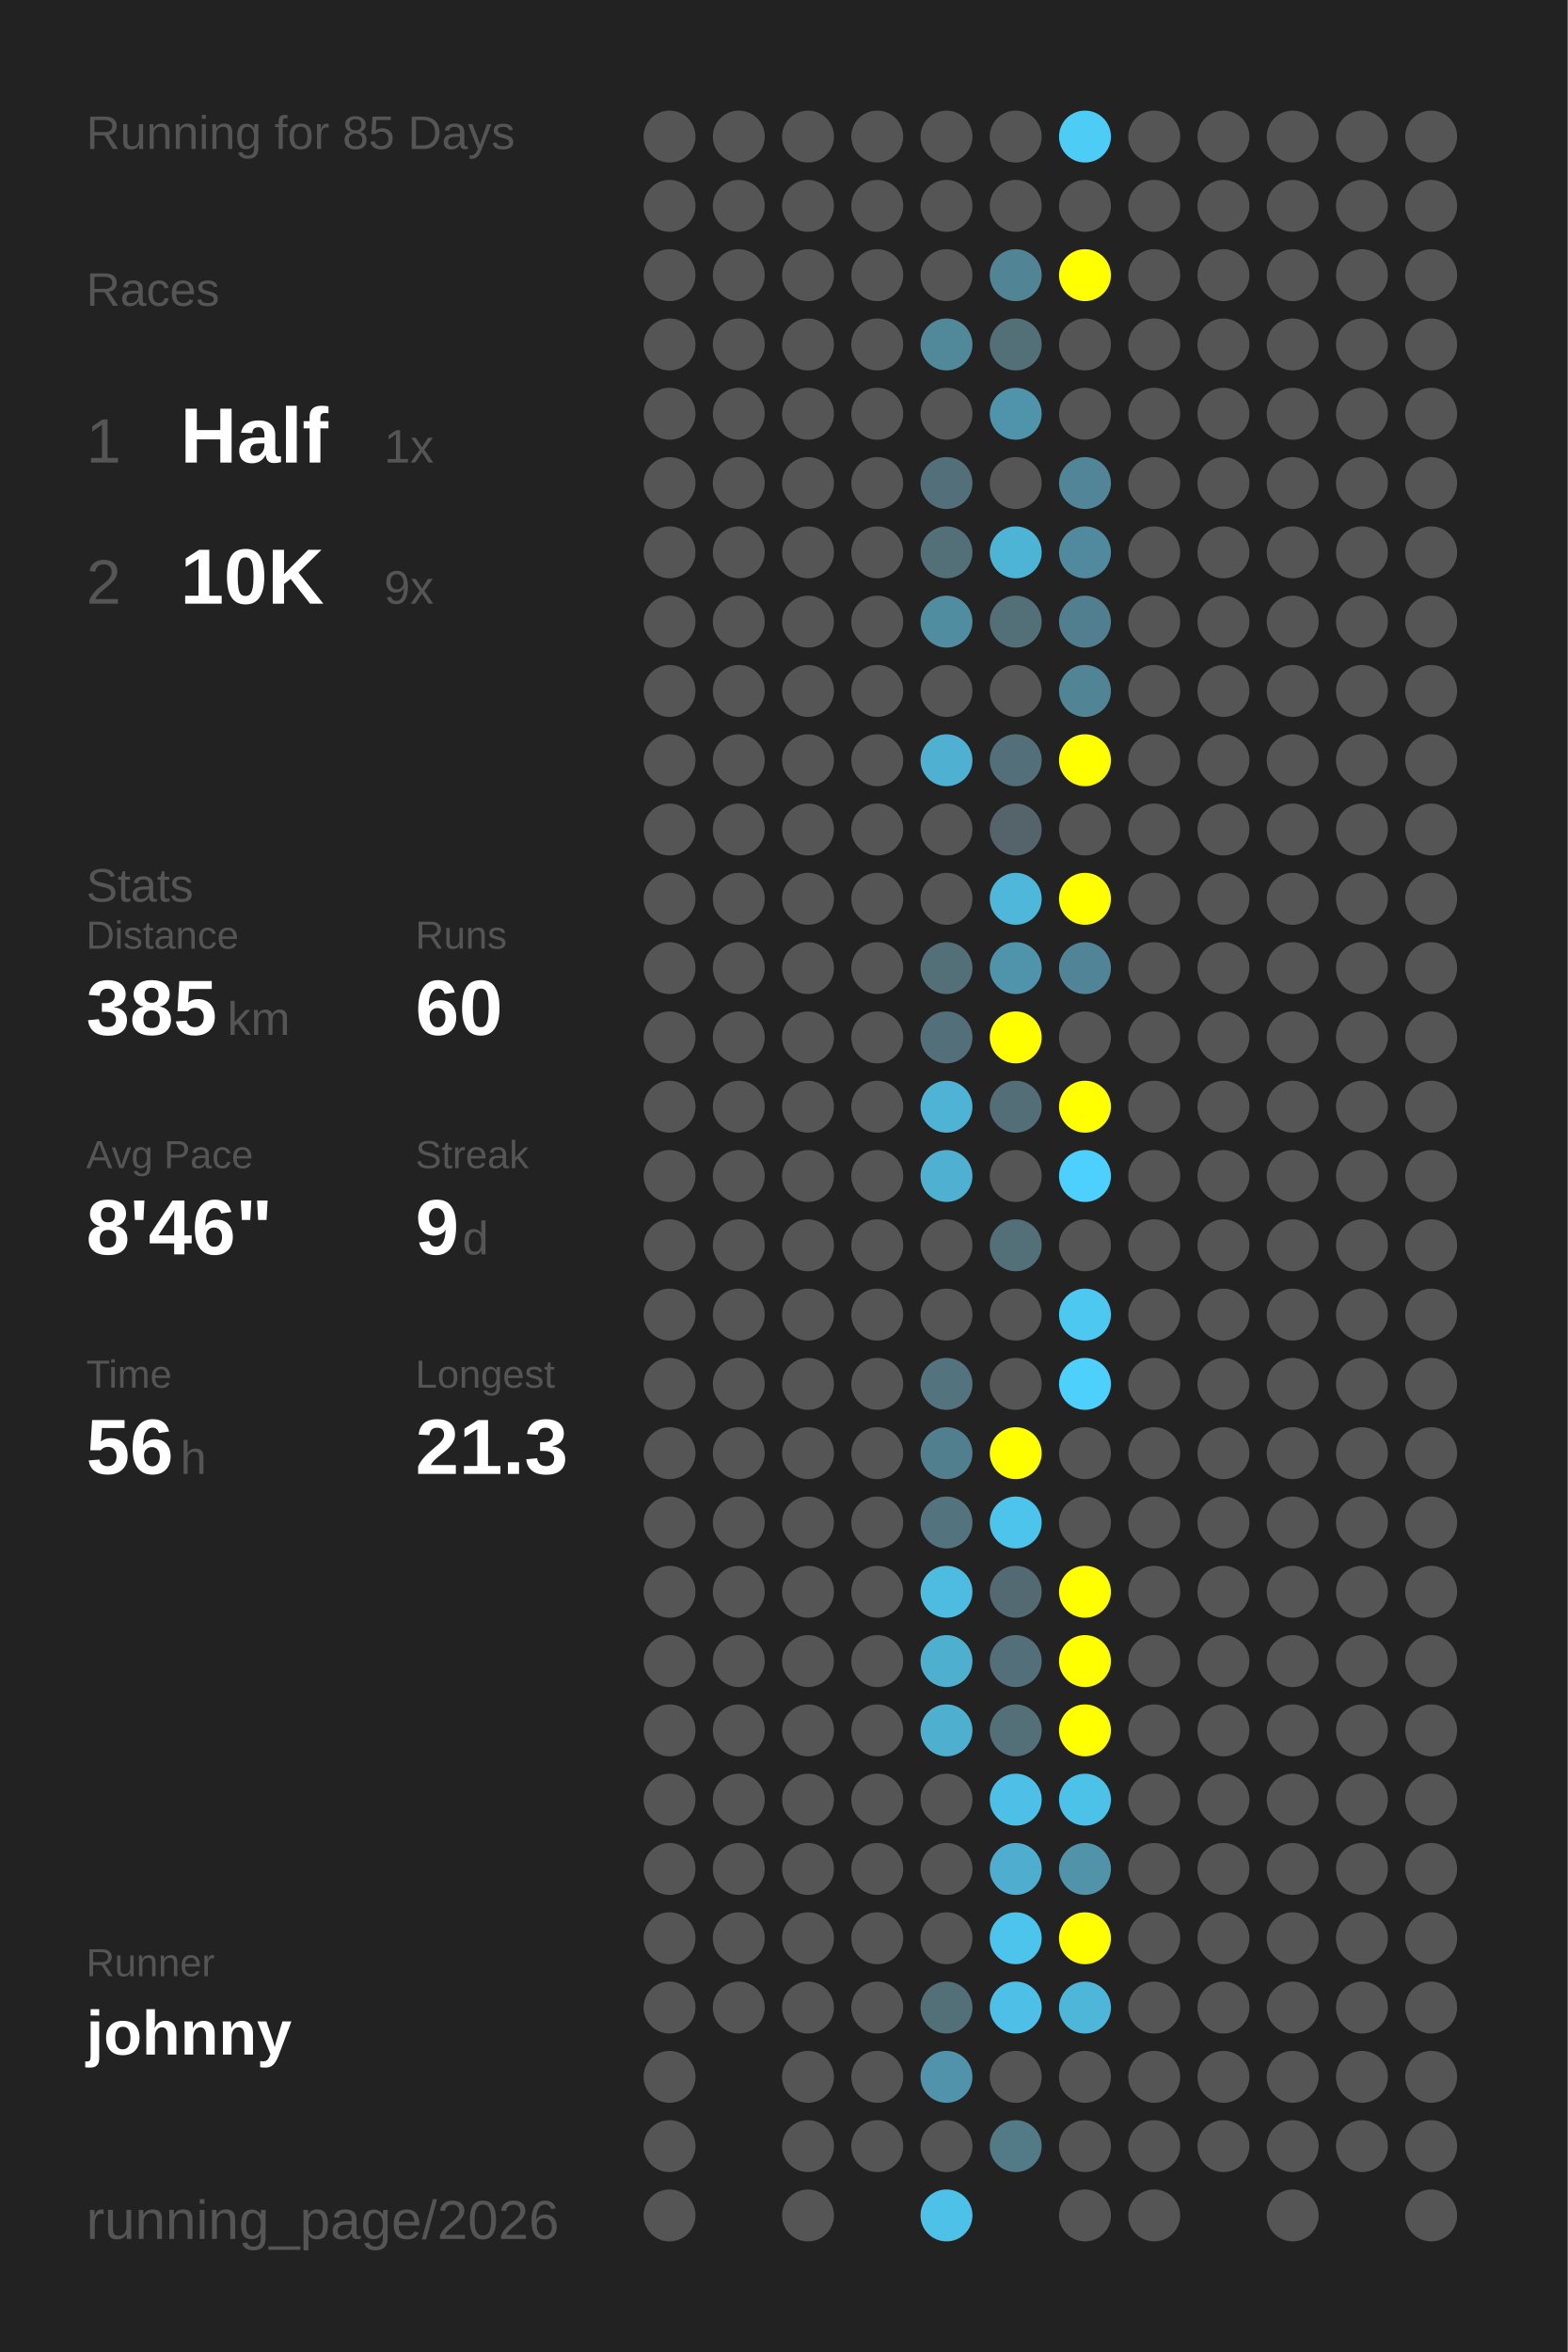
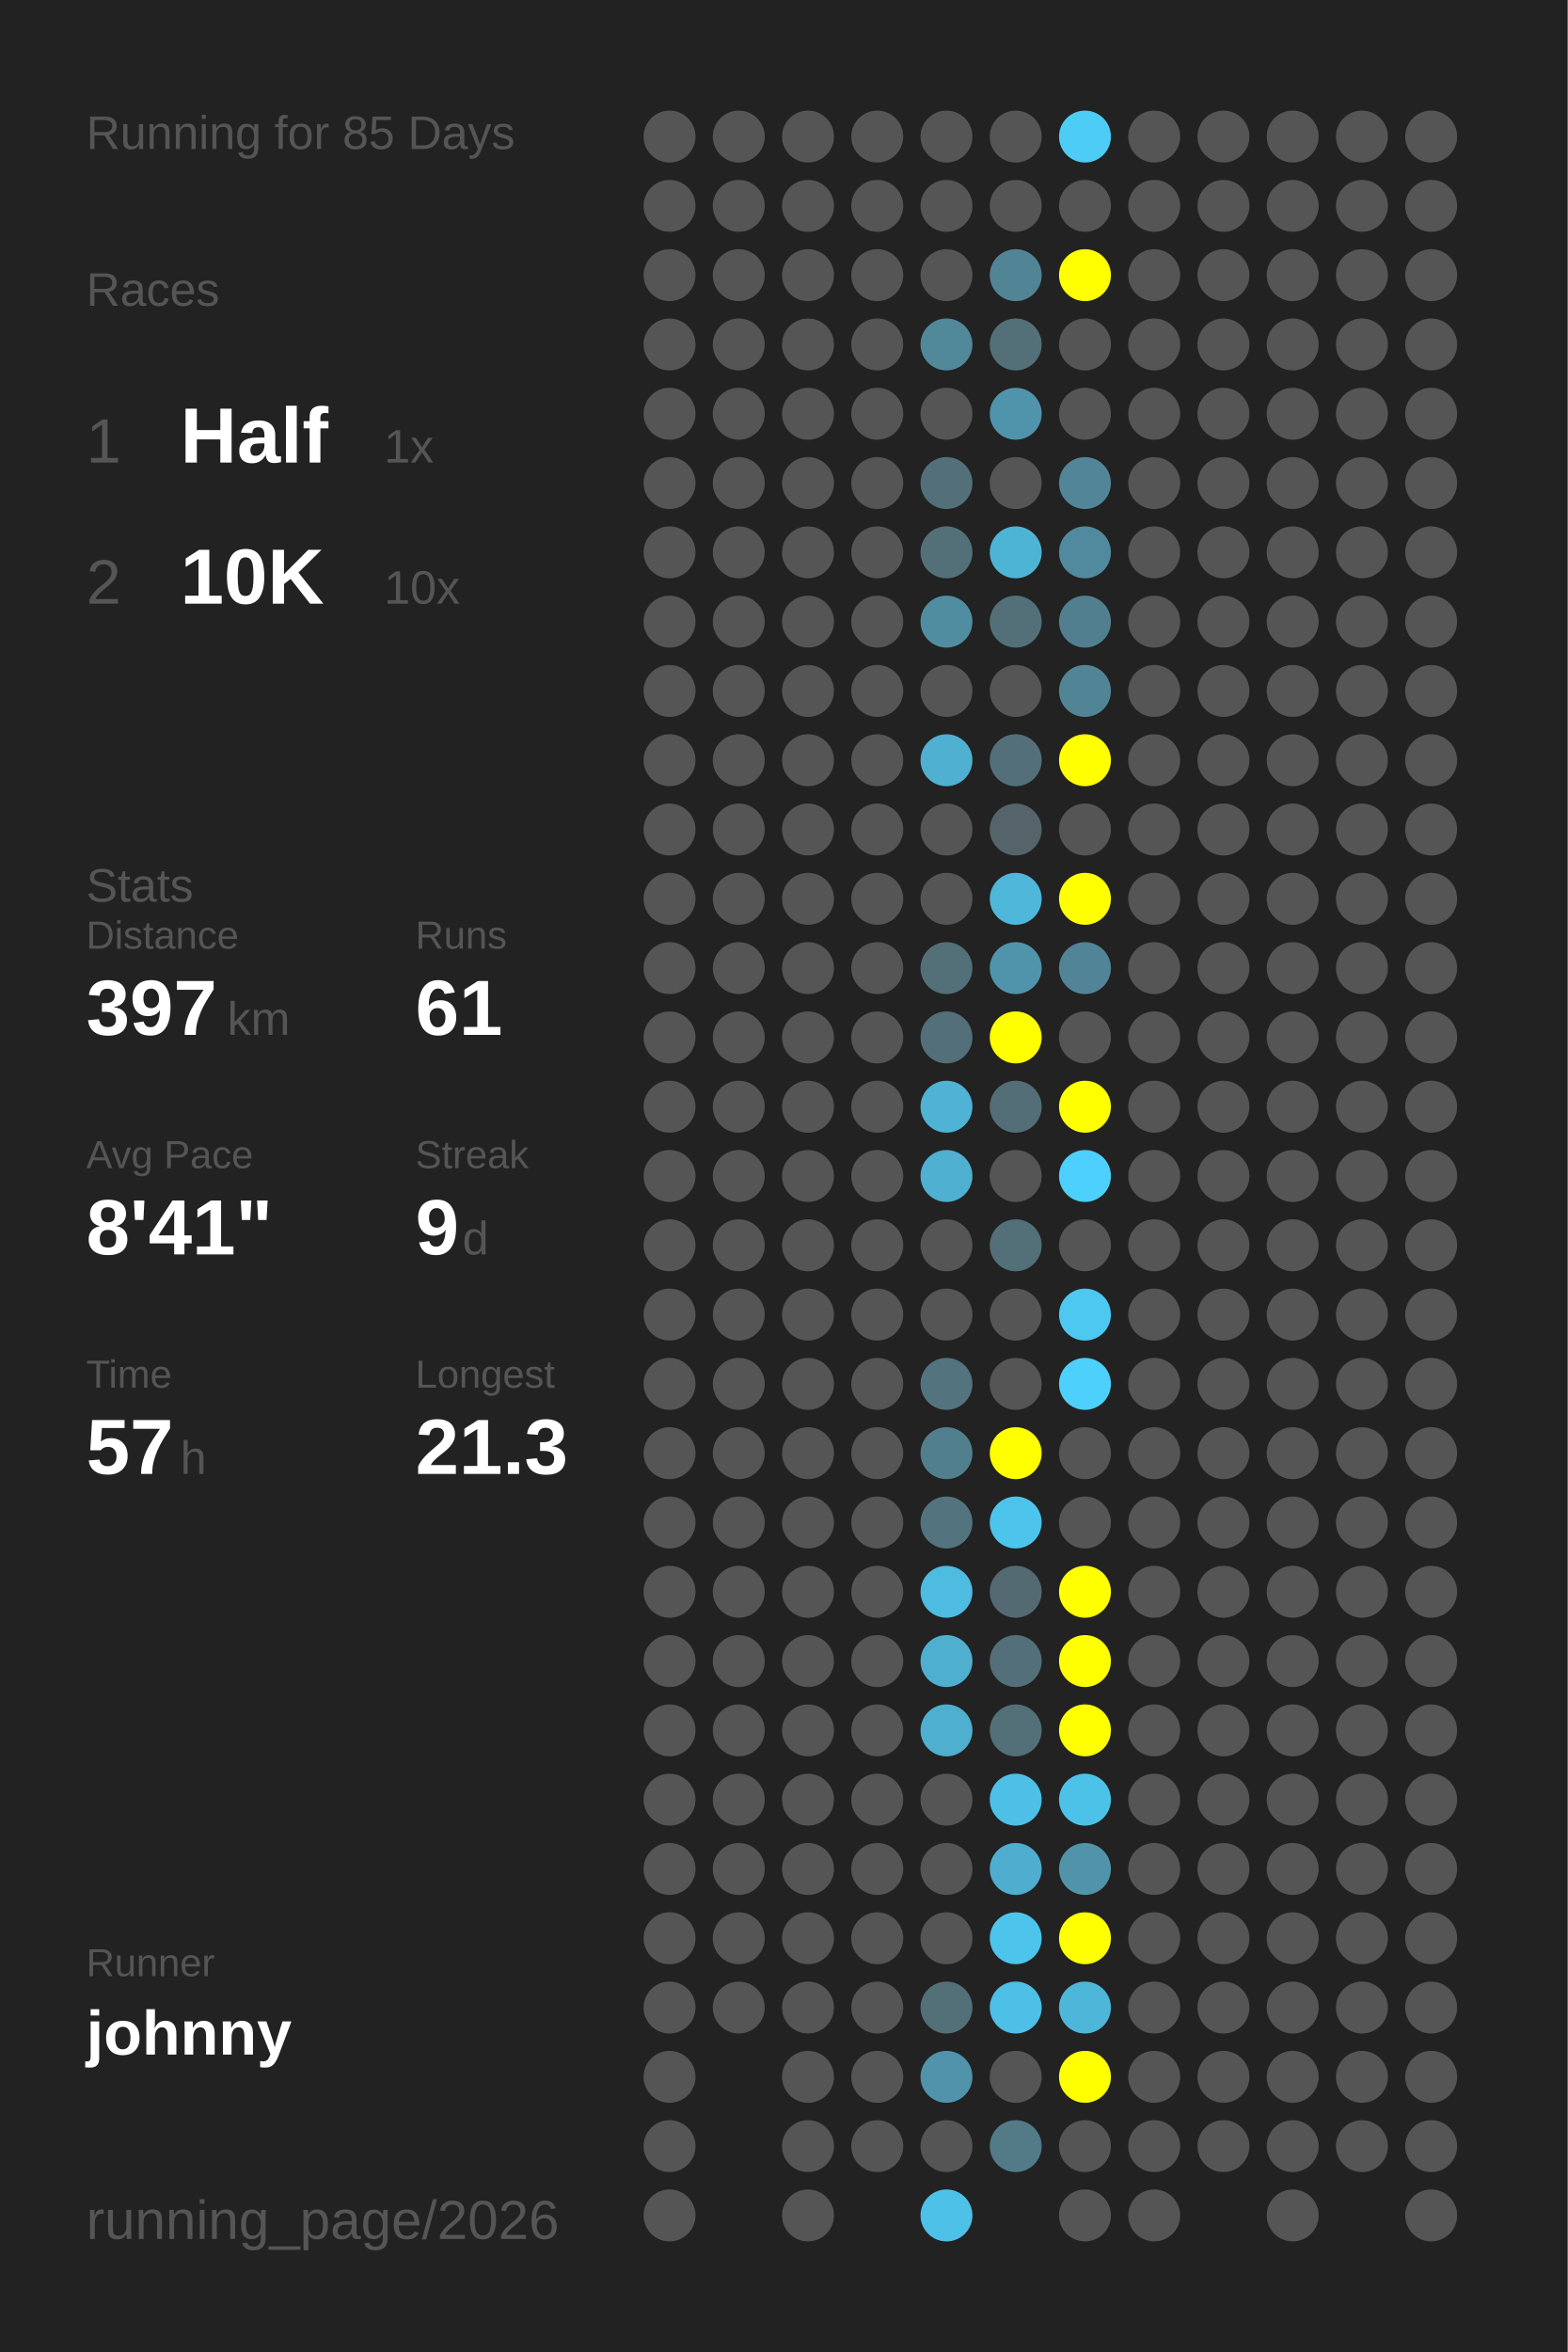
<svg xmlns="http://www.w3.org/2000/svg" baseProfile="full" height="300mm" version="1.1" viewBox="0,0,200,300" width="200mm">
  <defs />
  <rect fill="#222222" height="300" width="200" x="0" y="0" />
  <text fill="#555555" style="font-size:6px; font-family:Arial;" x="11" y="19">Running for 85 Days</text>
  <text fill="#555555" style="font-size:6px; font-family:Arial;" x="11" y="39">Races</text>
  <text fill="#555555" style="font-size:8px; font-family:Arial;" x="11" y="59">1</text>
  <text fill="#FFFFFF" style="font-size:10px; font-family:Arial; font-weight:bold;" x="23" y="59">Half</text>
  <text fill="#555555" style="font-size:6px; font-family:Arial;" x="49" y="59">1x</text>
  <text fill="#555555" style="font-size:8px; font-family:Arial;" x="11" y="77">2</text>
  <text fill="#FFFFFF" style="font-size:10px; font-family:Arial; font-weight:bold;" x="23" y="77">10K</text>
-   <text fill="#555555" style="font-size:6px; font-family:Arial;" x="49" y="77">9x</text>
+   <text fill="#555555" style="font-size:6px; font-family:Arial;" x="49" y="77">10x</text>
  <text fill="#555555" style="font-size:6px; font-family:Arial;" x="11" y="115">Stats</text>
  <text fill="#555555" style="font-size:5px; font-family:Arial;" x="11" y="121">Distance</text>
-   <text fill="#FFFFFF" style="font-size:10px; font-family:Arial; font-weight:bold;" x="11" y="132">385</text>
+   <text fill="#FFFFFF" style="font-size:10px; font-family:Arial; font-weight:bold;" x="11" y="132">397</text>
  <text fill="#555555" style="font-size:6px; font-family:Arial;" x="29" y="132">km</text>
  <text fill="#555555" style="font-size:5px; font-family:Arial;" x="53" y="121">Runs</text>
-   <text fill="#FFFFFF" style="font-size:10px; font-family:Arial; font-weight:bold;" x="53" y="132">60</text>
+   <text fill="#FFFFFF" style="font-size:10px; font-family:Arial; font-weight:bold;" x="53" y="132">61</text>
  <text fill="#555555" style="font-size:5px; font-family:Arial;" x="11" y="149">Avg Pace</text>
-   <text fill="#FFFFFF" style="font-size:10px; font-family:Arial; font-weight:bold;" x="11" y="160">8'46"</text>
+   <text fill="#FFFFFF" style="font-size:10px; font-family:Arial; font-weight:bold;" x="11" y="160">8'41"</text>
  <text fill="#555555" style="font-size:5px; font-family:Arial;" x="53" y="149">Streak</text>
  <text fill="#FFFFFF" style="font-size:10px; font-family:Arial; font-weight:bold;" x="53" y="160">9</text>
  <text fill="#555555" style="font-size:6px; font-family:Arial;" x="59" y="160">d</text>
  <text fill="#555555" style="font-size:5px; font-family:Arial;" x="11" y="177">Time</text>
-   <text fill="#FFFFFF" style="font-size:10px; font-family:Arial; font-weight:bold;" x="11" y="188">56</text>
+   <text fill="#FFFFFF" style="font-size:10px; font-family:Arial; font-weight:bold;" x="11" y="188">57</text>
  <text fill="#555555" style="font-size:6px; font-family:Arial;" x="23" y="188">h</text>
  <text fill="#555555" style="font-size:5px; font-family:Arial;" x="53" y="177">Longest</text>
  <text fill="#FFFFFF" style="font-size:10px; font-family:Arial; font-weight:bold;" x="53" y="188">21.3</text>
  <text fill="#555555" style="font-size:5px; font-family:Arial;" x="11" y="252.065">Runner</text>
  <text fill="#FFFFFF" style="font-size:8px; font-family:Arial; font-weight:bold;" x="11" y="262.065">johnny</text>
  <text fill="#555555" style="font-size:7px; font-family:Arial;" x="11" y="285.581">running_page/2026</text>
  <circle cx="85.417" cy="17.419" fill="#555555" r="3.312" />
  <circle cx="85.417" cy="26.258" fill="#555555" r="3.312" />
  <circle cx="85.417" cy="35.097" fill="#555555" r="3.312" />
  <circle cx="85.417" cy="43.935" fill="#555555" r="3.312" />
  <circle cx="85.417" cy="52.774" fill="#555555" r="3.312" />
  <circle cx="85.417" cy="61.613" fill="#555555" r="3.312" />
  <circle cx="85.417" cy="70.452" fill="#555555" r="3.312" />
  <circle cx="85.417" cy="79.29" fill="#555555" r="3.312" />
  <circle cx="85.417" cy="88.129" fill="#555555" r="3.312" />
  <circle cx="85.417" cy="96.968" fill="#555555" r="3.312" />
  <circle cx="85.417" cy="105.806" fill="#555555" r="3.312" />
  <circle cx="85.417" cy="114.645" fill="#555555" r="3.312" />
  <circle cx="85.417" cy="123.484" fill="#555555" r="3.312" />
  <circle cx="85.417" cy="132.323" fill="#555555" r="3.312" />
  <circle cx="85.417" cy="141.161" fill="#555555" r="3.312" />
  <circle cx="85.417" cy="150" fill="#555555" r="3.312" />
  <circle cx="85.417" cy="158.839" fill="#555555" r="3.312" />
  <circle cx="85.417" cy="167.677" fill="#555555" r="3.312" />
  <circle cx="85.417" cy="176.516" fill="#555555" r="3.312" />
  <circle cx="85.417" cy="185.355" fill="#555555" r="3.312" />
  <circle cx="85.417" cy="194.194" fill="#555555" r="3.312" />
  <circle cx="85.417" cy="203.032" fill="#555555" r="3.312" />
  <circle cx="85.417" cy="211.871" fill="#555555" r="3.312" />
  <circle cx="85.417" cy="220.71" fill="#555555" r="3.312" />
  <circle cx="85.417" cy="229.548" fill="#555555" r="3.312" />
  <circle cx="85.417" cy="238.387" fill="#555555" r="3.312" />
  <circle cx="85.417" cy="247.226" fill="#555555" r="3.312" />
  <circle cx="85.417" cy="256.065" fill="#555555" r="3.312" />
  <circle cx="85.417" cy="264.903" fill="#555555" r="3.312" />
  <circle cx="85.417" cy="273.742" fill="#555555" r="3.312" />
  <circle cx="85.417" cy="282.581" fill="#555555" r="3.312" />
  <circle cx="94.25" cy="17.419" fill="#555555" r="3.312" />
  <circle cx="94.25" cy="26.258" fill="#555555" r="3.312" />
  <circle cx="94.25" cy="35.097" fill="#555555" r="3.312" />
  <circle cx="94.25" cy="43.935" fill="#555555" r="3.312" />
  <circle cx="94.25" cy="52.774" fill="#555555" r="3.312" />
  <circle cx="94.25" cy="61.613" fill="#555555" r="3.312" />
  <circle cx="94.25" cy="70.452" fill="#555555" r="3.312" />
  <circle cx="94.25" cy="79.29" fill="#555555" r="3.312" />
  <circle cx="94.25" cy="88.129" fill="#555555" r="3.312" />
  <circle cx="94.25" cy="96.968" fill="#555555" r="3.312" />
  <circle cx="94.25" cy="105.806" fill="#555555" r="3.312" />
  <circle cx="94.25" cy="114.645" fill="#555555" r="3.312" />
  <circle cx="94.25" cy="123.484" fill="#555555" r="3.312" />
  <circle cx="94.25" cy="132.323" fill="#555555" r="3.312" />
  <circle cx="94.25" cy="141.161" fill="#555555" r="3.312" />
  <circle cx="94.25" cy="150" fill="#555555" r="3.312" />
  <circle cx="94.25" cy="158.839" fill="#555555" r="3.312" />
  <circle cx="94.25" cy="167.677" fill="#555555" r="3.312" />
  <circle cx="94.25" cy="176.516" fill="#555555" r="3.312" />
  <circle cx="94.25" cy="185.355" fill="#555555" r="3.312" />
  <circle cx="94.25" cy="194.194" fill="#555555" r="3.312" />
  <circle cx="94.25" cy="203.032" fill="#555555" r="3.312" />
  <circle cx="94.25" cy="211.871" fill="#555555" r="3.312" />
  <circle cx="94.25" cy="220.71" fill="#555555" r="3.312" />
  <circle cx="94.25" cy="229.548" fill="#555555" r="3.312" />
  <circle cx="94.25" cy="238.387" fill="#555555" r="3.312" />
  <circle cx="94.25" cy="247.226" fill="#555555" r="3.312" />
  <circle cx="94.25" cy="256.065" fill="#555555" r="3.312" />
  <circle cx="103.083" cy="17.419" fill="#555555" r="3.312" />
  <circle cx="103.083" cy="26.258" fill="#555555" r="3.312" />
  <circle cx="103.083" cy="35.097" fill="#555555" r="3.312" />
  <circle cx="103.083" cy="43.935" fill="#555555" r="3.312" />
  <circle cx="103.083" cy="52.774" fill="#555555" r="3.312" />
  <circle cx="103.083" cy="61.613" fill="#555555" r="3.312" />
  <circle cx="103.083" cy="70.452" fill="#555555" r="3.312" />
  <circle cx="103.083" cy="79.29" fill="#555555" r="3.312" />
  <circle cx="103.083" cy="88.129" fill="#555555" r="3.312" />
  <circle cx="103.083" cy="96.968" fill="#555555" r="3.312" />
  <circle cx="103.083" cy="105.806" fill="#555555" r="3.312" />
  <circle cx="103.083" cy="114.645" fill="#555555" r="3.312" />
  <circle cx="103.083" cy="123.484" fill="#555555" r="3.312" />
  <circle cx="103.083" cy="132.323" fill="#555555" r="3.312" />
  <circle cx="103.083" cy="141.161" fill="#555555" r="3.312" />
  <circle cx="103.083" cy="150" fill="#555555" r="3.312" />
  <circle cx="103.083" cy="158.839" fill="#555555" r="3.312" />
  <circle cx="103.083" cy="167.677" fill="#555555" r="3.312" />
  <circle cx="103.083" cy="176.516" fill="#555555" r="3.312" />
  <circle cx="103.083" cy="185.355" fill="#555555" r="3.312" />
  <circle cx="103.083" cy="194.194" fill="#555555" r="3.312" />
  <circle cx="103.083" cy="203.032" fill="#555555" r="3.312" />
  <circle cx="103.083" cy="211.871" fill="#555555" r="3.312" />
  <circle cx="103.083" cy="220.71" fill="#555555" r="3.312" />
  <circle cx="103.083" cy="229.548" fill="#555555" r="3.312" />
  <circle cx="103.083" cy="238.387" fill="#555555" r="3.312" />
  <circle cx="103.083" cy="247.226" fill="#555555" r="3.312" />
  <circle cx="103.083" cy="256.065" fill="#555555" r="3.312" />
  <circle cx="103.083" cy="264.903" fill="#555555" r="3.312" />
  <circle cx="103.083" cy="273.742" fill="#555555" r="3.312" />
  <circle cx="103.083" cy="282.581" fill="#555555" r="3.312" />
  <circle cx="111.917" cy="17.419" fill="#555555" r="3.312" />
  <circle cx="111.917" cy="26.258" fill="#555555" r="3.312" />
  <circle cx="111.917" cy="35.097" fill="#555555" r="3.312" />
  <circle cx="111.917" cy="43.935" fill="#555555" r="3.312" />
  <circle cx="111.917" cy="52.774" fill="#555555" r="3.312" />
  <circle cx="111.917" cy="61.613" fill="#555555" r="3.312" />
  <circle cx="111.917" cy="70.452" fill="#555555" r="3.312" />
  <circle cx="111.917" cy="79.29" fill="#555555" r="3.312" />
  <circle cx="111.917" cy="88.129" fill="#555555" r="3.312" />
  <circle cx="111.917" cy="96.968" fill="#555555" r="3.312" />
  <circle cx="111.917" cy="105.806" fill="#555555" r="3.312" />
  <circle cx="111.917" cy="114.645" fill="#555555" r="3.312" />
  <circle cx="111.917" cy="123.484" fill="#555555" r="3.312" />
  <circle cx="111.917" cy="132.323" fill="#555555" r="3.312" />
  <circle cx="111.917" cy="141.161" fill="#555555" r="3.312" />
  <circle cx="111.917" cy="150" fill="#555555" r="3.312" />
  <circle cx="111.917" cy="158.839" fill="#555555" r="3.312" />
  <circle cx="111.917" cy="167.677" fill="#555555" r="3.312" />
  <circle cx="111.917" cy="176.516" fill="#555555" r="3.312" />
  <circle cx="111.917" cy="185.355" fill="#555555" r="3.312" />
  <circle cx="111.917" cy="194.194" fill="#555555" r="3.312" />
  <circle cx="111.917" cy="203.032" fill="#555555" r="3.312" />
  <circle cx="111.917" cy="211.871" fill="#555555" r="3.312" />
  <circle cx="111.917" cy="220.71" fill="#555555" r="3.312" />
  <circle cx="111.917" cy="229.548" fill="#555555" r="3.312" />
  <circle cx="111.917" cy="238.387" fill="#555555" r="3.312" />
  <circle cx="111.917" cy="247.226" fill="#555555" r="3.312" />
  <circle cx="111.917" cy="256.065" fill="#555555" r="3.312" />
  <circle cx="111.917" cy="264.903" fill="#555555" r="3.312" />
  <circle cx="111.917" cy="273.742" fill="#555555" r="3.312" />
  <circle cx="120.75" cy="17.419" fill="#555555" r="3.312" />
  <circle cx="120.75" cy="26.258" fill="#555555" r="3.312" />
  <circle cx="120.75" cy="35.097" fill="#555555" r="3.312" />
  <circle cx="120.75" cy="43.935" fill="#51889a" r="3.312" />
  <circle cx="120.75" cy="52.774" fill="#555555" r="3.312" />
  <circle cx="120.75" cy="61.613" fill="#53707a" r="3.312" />
  <circle cx="120.75" cy="70.452" fill="#537079" r="3.312" />
  <circle cx="120.75" cy="79.29" fill="#518da1" r="3.312" />
  <circle cx="120.75" cy="88.129" fill="#555555" r="3.312" />
  <circle cx="120.75" cy="96.968" fill="#4fb0d2" r="3.312" />
  <circle cx="120.75" cy="105.806" fill="#555555" r="3.312" />
  <circle cx="120.75" cy="114.645" fill="#555555" r="3.312" />
  <circle cx="120.75" cy="123.484" fill="#536f78" r="3.312" />
  <circle cx="120.75" cy="132.323" fill="#536f79" r="3.312" />
  <circle cx="120.75" cy="141.161" fill="#4eb3d5" r="3.312" />
  <circle cx="120.75" cy="150" fill="#4fb0d1" r="3.312" />
  <circle cx="120.75" cy="158.839" fill="#555555" r="3.312" />
  <circle cx="120.75" cy="167.677" fill="#555555" r="3.312" />
  <circle cx="120.75" cy="176.516" fill="#53737e" r="3.312" />
  <circle cx="120.75" cy="185.355" fill="#527f8e" r="3.312" />
  <circle cx="120.75" cy="194.194" fill="#53747f" r="3.312" />
  <circle cx="120.75" cy="203.032" fill="#4ebbe0" r="3.312" />
  <circle cx="120.75" cy="211.871" fill="#4fafcf" r="3.312" />
  <circle cx="120.75" cy="220.71" fill="#4fafcf" r="3.312" />
  <circle cx="120.75" cy="229.548" fill="#555555" r="3.312" />
  <circle cx="120.75" cy="238.387" fill="#555555" r="3.312" />
  <circle cx="120.75" cy="247.226" fill="#555555" r="3.312" />
  <circle cx="120.75" cy="256.065" fill="#537079" r="3.312" />
  <circle cx="120.75" cy="264.903" fill="#5093aa" r="3.312" />
  <circle cx="120.75" cy="273.742" fill="#555555" r="3.312" />
  <circle cx="120.75" cy="282.581" fill="#4ec1e8" r="3.312" />
  <circle cx="129.583" cy="17.419" fill="#555555" r="3.312" />
  <circle cx="129.583" cy="26.258" fill="#555555" r="3.312" />
  <circle cx="129.583" cy="35.097" fill="#518596" r="3.312" />
  <circle cx="129.583" cy="43.935" fill="#537079" r="3.312" />
  <circle cx="129.583" cy="52.774" fill="#5094ab" r="3.312" />
  <circle cx="129.583" cy="61.613" fill="#555555" r="3.312" />
  <circle cx="129.583" cy="70.452" fill="#4eb4d6" r="3.312" />
  <circle cx="129.583" cy="79.29" fill="#537079" r="3.312" />
  <circle cx="129.583" cy="88.129" fill="#555555" r="3.312" />
  <circle cx="129.583" cy="96.968" fill="#53707a" r="3.312" />
  <circle cx="129.583" cy="105.806" fill="#54646a" r="3.312" />
  <circle cx="129.583" cy="114.645" fill="#4eb7da" r="3.312" />
  <circle cx="129.583" cy="123.484" fill="#5094ab" r="3.312" />
  <circle cx="129.583" cy="132.323" fill="#FFFF00" r="3.312" />
  <circle cx="129.583" cy="141.161" fill="#536e77" r="3.312" />
  <circle cx="129.583" cy="150" fill="#555555" r="3.312" />
  <circle cx="129.583" cy="158.839" fill="#536f78" r="3.312" />
  <circle cx="129.583" cy="167.677" fill="#555555" r="3.312" />
  <circle cx="129.583" cy="176.516" fill="#555555" r="3.312" />
  <circle cx="129.583" cy="185.355" fill="#FFFF00" r="3.312" />
  <circle cx="129.583" cy="194.194" fill="#4dc4ec" r="3.312" />
  <circle cx="129.583" cy="203.032" fill="#536a72" r="3.312" />
  <circle cx="129.583" cy="211.871" fill="#536f79" r="3.312" />
  <circle cx="129.583" cy="220.71" fill="#536f78" r="3.312" />
  <circle cx="129.583" cy="229.548" fill="#4ec0e7" r="3.312" />
  <circle cx="129.583" cy="238.387" fill="#4faecf" r="3.312" />
  <circle cx="129.583" cy="247.226" fill="#4dc4ec" r="3.312" />
  <circle cx="129.583" cy="256.065" fill="#4ebfe6" r="3.312" />
  <circle cx="129.583" cy="264.903" fill="#555555" r="3.312" />
  <circle cx="129.583" cy="273.742" fill="#527a87" r="3.312" />
  <circle cx="138.417" cy="17.419" fill="#4dccf6" r="3.312" />
  <circle cx="138.417" cy="26.258" fill="#555555" r="3.312" />
  <circle cx="138.417" cy="35.097" fill="#FFFF00" r="3.312" />
  <circle cx="138.417" cy="43.935" fill="#555555" r="3.312" />
  <circle cx="138.417" cy="52.774" fill="#555555" r="3.312" />
  <circle cx="138.417" cy="61.613" fill="#518597" r="3.312" />
  <circle cx="138.417" cy="70.452" fill="#518a9e" r="3.312" />
  <circle cx="138.417" cy="79.29" fill="#527f8f" r="3.312" />
  <circle cx="138.417" cy="88.129" fill="#518596" r="3.312" />
  <circle cx="138.417" cy="96.968" fill="#FFFF00" r="3.312" />
  <circle cx="138.417" cy="105.806" fill="#555555" r="3.312" />
  <circle cx="138.417" cy="114.645" fill="#FFFF00" r="3.312" />
  <circle cx="138.417" cy="123.484" fill="#518496" r="3.312" />
  <circle cx="138.417" cy="132.323" fill="#555555" r="3.312" />
  <circle cx="138.417" cy="141.161" fill="#FFFF00" r="3.312" />
  <circle cx="138.417" cy="150" fill="#4dd0fd" r="3.312" />
  <circle cx="138.417" cy="158.839" fill="#555555" r="3.312" />
  <circle cx="138.417" cy="167.677" fill="#4dc8f1" r="3.312" />
  <circle cx="138.417" cy="176.516" fill="#4dd0fc" r="3.312" />
  <circle cx="138.417" cy="185.355" fill="#555555" r="3.312" />
  <circle cx="138.417" cy="194.194" fill="#555555" r="3.312" />
  <circle cx="138.417" cy="203.032" fill="#FFFF00" r="3.312" />
  <circle cx="138.417" cy="211.871" fill="#FFFF00" r="3.312" />
  <circle cx="138.417" cy="220.71" fill="#FFFF00" r="3.312" />
  <circle cx="138.417" cy="229.548" fill="#4dc2e9" r="3.312" />
  <circle cx="138.417" cy="238.387" fill="#5193a9" r="3.312" />
  <circle cx="138.417" cy="247.226" fill="#FFFF00" r="3.312" />
  <circle cx="138.417" cy="256.065" fill="#4eb6d9" r="3.312" />
-   <circle cx="138.417" cy="264.903" fill="#555555" r="3.312" />
+   <circle cx="138.417" cy="264.903" fill="#FFFF00" r="3.312" />
  <circle cx="138.417" cy="273.742" fill="#555555" r="3.312" />
  <circle cx="138.417" cy="282.581" fill="#555555" r="3.312" />
  <circle cx="147.25" cy="17.419" fill="#555555" r="3.312" />
  <circle cx="147.25" cy="26.258" fill="#555555" r="3.312" />
  <circle cx="147.25" cy="35.097" fill="#555555" r="3.312" />
  <circle cx="147.25" cy="43.935" fill="#555555" r="3.312" />
  <circle cx="147.25" cy="52.774" fill="#555555" r="3.312" />
  <circle cx="147.25" cy="61.613" fill="#555555" r="3.312" />
  <circle cx="147.25" cy="70.452" fill="#555555" r="3.312" />
  <circle cx="147.25" cy="79.29" fill="#555555" r="3.312" />
  <circle cx="147.25" cy="88.129" fill="#555555" r="3.312" />
  <circle cx="147.25" cy="96.968" fill="#555555" r="3.312" />
  <circle cx="147.25" cy="105.806" fill="#555555" r="3.312" />
  <circle cx="147.25" cy="114.645" fill="#555555" r="3.312" />
  <circle cx="147.25" cy="123.484" fill="#555555" r="3.312" />
  <circle cx="147.25" cy="132.323" fill="#555555" r="3.312" />
  <circle cx="147.25" cy="141.161" fill="#555555" r="3.312" />
  <circle cx="147.25" cy="150" fill="#555555" r="3.312" />
  <circle cx="147.25" cy="158.839" fill="#555555" r="3.312" />
  <circle cx="147.25" cy="167.677" fill="#555555" r="3.312" />
  <circle cx="147.25" cy="176.516" fill="#555555" r="3.312" />
  <circle cx="147.25" cy="185.355" fill="#555555" r="3.312" />
  <circle cx="147.25" cy="194.194" fill="#555555" r="3.312" />
  <circle cx="147.25" cy="203.032" fill="#555555" r="3.312" />
  <circle cx="147.25" cy="211.871" fill="#555555" r="3.312" />
  <circle cx="147.25" cy="220.71" fill="#555555" r="3.312" />
  <circle cx="147.25" cy="229.548" fill="#555555" r="3.312" />
  <circle cx="147.25" cy="238.387" fill="#555555" r="3.312" />
  <circle cx="147.25" cy="247.226" fill="#555555" r="3.312" />
  <circle cx="147.25" cy="256.065" fill="#555555" r="3.312" />
  <circle cx="147.25" cy="264.903" fill="#555555" r="3.312" />
  <circle cx="147.25" cy="273.742" fill="#555555" r="3.312" />
  <circle cx="147.25" cy="282.581" fill="#555555" r="3.312" />
  <circle cx="156.083" cy="17.419" fill="#555555" r="3.312" />
  <circle cx="156.083" cy="26.258" fill="#555555" r="3.312" />
  <circle cx="156.083" cy="35.097" fill="#555555" r="3.312" />
  <circle cx="156.083" cy="43.935" fill="#555555" r="3.312" />
  <circle cx="156.083" cy="52.774" fill="#555555" r="3.312" />
  <circle cx="156.083" cy="61.613" fill="#555555" r="3.312" />
  <circle cx="156.083" cy="70.452" fill="#555555" r="3.312" />
  <circle cx="156.083" cy="79.29" fill="#555555" r="3.312" />
  <circle cx="156.083" cy="88.129" fill="#555555" r="3.312" />
  <circle cx="156.083" cy="96.968" fill="#555555" r="3.312" />
  <circle cx="156.083" cy="105.806" fill="#555555" r="3.312" />
  <circle cx="156.083" cy="114.645" fill="#555555" r="3.312" />
  <circle cx="156.083" cy="123.484" fill="#555555" r="3.312" />
  <circle cx="156.083" cy="132.323" fill="#555555" r="3.312" />
  <circle cx="156.083" cy="141.161" fill="#555555" r="3.312" />
  <circle cx="156.083" cy="150" fill="#555555" r="3.312" />
  <circle cx="156.083" cy="158.839" fill="#555555" r="3.312" />
  <circle cx="156.083" cy="167.677" fill="#555555" r="3.312" />
  <circle cx="156.083" cy="176.516" fill="#555555" r="3.312" />
  <circle cx="156.083" cy="185.355" fill="#555555" r="3.312" />
  <circle cx="156.083" cy="194.194" fill="#555555" r="3.312" />
  <circle cx="156.083" cy="203.032" fill="#555555" r="3.312" />
  <circle cx="156.083" cy="211.871" fill="#555555" r="3.312" />
  <circle cx="156.083" cy="220.71" fill="#555555" r="3.312" />
  <circle cx="156.083" cy="229.548" fill="#555555" r="3.312" />
  <circle cx="156.083" cy="238.387" fill="#555555" r="3.312" />
  <circle cx="156.083" cy="247.226" fill="#555555" r="3.312" />
  <circle cx="156.083" cy="256.065" fill="#555555" r="3.312" />
  <circle cx="156.083" cy="264.903" fill="#555555" r="3.312" />
  <circle cx="156.083" cy="273.742" fill="#555555" r="3.312" />
  <circle cx="164.917" cy="17.419" fill="#555555" r="3.312" />
  <circle cx="164.917" cy="26.258" fill="#555555" r="3.312" />
  <circle cx="164.917" cy="35.097" fill="#555555" r="3.312" />
  <circle cx="164.917" cy="43.935" fill="#555555" r="3.312" />
  <circle cx="164.917" cy="52.774" fill="#555555" r="3.312" />
  <circle cx="164.917" cy="61.613" fill="#555555" r="3.312" />
  <circle cx="164.917" cy="70.452" fill="#555555" r="3.312" />
  <circle cx="164.917" cy="79.29" fill="#555555" r="3.312" />
  <circle cx="164.917" cy="88.129" fill="#555555" r="3.312" />
  <circle cx="164.917" cy="96.968" fill="#555555" r="3.312" />
  <circle cx="164.917" cy="105.806" fill="#555555" r="3.312" />
  <circle cx="164.917" cy="114.645" fill="#555555" r="3.312" />
  <circle cx="164.917" cy="123.484" fill="#555555" r="3.312" />
  <circle cx="164.917" cy="132.323" fill="#555555" r="3.312" />
  <circle cx="164.917" cy="141.161" fill="#555555" r="3.312" />
  <circle cx="164.917" cy="150" fill="#555555" r="3.312" />
  <circle cx="164.917" cy="158.839" fill="#555555" r="3.312" />
  <circle cx="164.917" cy="167.677" fill="#555555" r="3.312" />
  <circle cx="164.917" cy="176.516" fill="#555555" r="3.312" />
  <circle cx="164.917" cy="185.355" fill="#555555" r="3.312" />
  <circle cx="164.917" cy="194.194" fill="#555555" r="3.312" />
  <circle cx="164.917" cy="203.032" fill="#555555" r="3.312" />
  <circle cx="164.917" cy="211.871" fill="#555555" r="3.312" />
  <circle cx="164.917" cy="220.71" fill="#555555" r="3.312" />
  <circle cx="164.917" cy="229.548" fill="#555555" r="3.312" />
  <circle cx="164.917" cy="238.387" fill="#555555" r="3.312" />
  <circle cx="164.917" cy="247.226" fill="#555555" r="3.312" />
  <circle cx="164.917" cy="256.065" fill="#555555" r="3.312" />
  <circle cx="164.917" cy="264.903" fill="#555555" r="3.312" />
  <circle cx="164.917" cy="273.742" fill="#555555" r="3.312" />
  <circle cx="164.917" cy="282.581" fill="#555555" r="3.312" />
  <circle cx="173.75" cy="17.419" fill="#555555" r="3.312" />
  <circle cx="173.75" cy="26.258" fill="#555555" r="3.312" />
  <circle cx="173.75" cy="35.097" fill="#555555" r="3.312" />
  <circle cx="173.75" cy="43.935" fill="#555555" r="3.312" />
  <circle cx="173.75" cy="52.774" fill="#555555" r="3.312" />
  <circle cx="173.75" cy="61.613" fill="#555555" r="3.312" />
  <circle cx="173.75" cy="70.452" fill="#555555" r="3.312" />
  <circle cx="173.75" cy="79.29" fill="#555555" r="3.312" />
  <circle cx="173.75" cy="88.129" fill="#555555" r="3.312" />
  <circle cx="173.75" cy="96.968" fill="#555555" r="3.312" />
  <circle cx="173.75" cy="105.806" fill="#555555" r="3.312" />
  <circle cx="173.75" cy="114.645" fill="#555555" r="3.312" />
  <circle cx="173.75" cy="123.484" fill="#555555" r="3.312" />
  <circle cx="173.75" cy="132.323" fill="#555555" r="3.312" />
  <circle cx="173.75" cy="141.161" fill="#555555" r="3.312" />
  <circle cx="173.75" cy="150" fill="#555555" r="3.312" />
  <circle cx="173.75" cy="158.839" fill="#555555" r="3.312" />
  <circle cx="173.75" cy="167.677" fill="#555555" r="3.312" />
  <circle cx="173.75" cy="176.516" fill="#555555" r="3.312" />
  <circle cx="173.75" cy="185.355" fill="#555555" r="3.312" />
  <circle cx="173.75" cy="194.194" fill="#555555" r="3.312" />
  <circle cx="173.75" cy="203.032" fill="#555555" r="3.312" />
  <circle cx="173.75" cy="211.871" fill="#555555" r="3.312" />
  <circle cx="173.75" cy="220.71" fill="#555555" r="3.312" />
  <circle cx="173.75" cy="229.548" fill="#555555" r="3.312" />
  <circle cx="173.75" cy="238.387" fill="#555555" r="3.312" />
  <circle cx="173.75" cy="247.226" fill="#555555" r="3.312" />
  <circle cx="173.75" cy="256.065" fill="#555555" r="3.312" />
  <circle cx="173.75" cy="264.903" fill="#555555" r="3.312" />
  <circle cx="173.75" cy="273.742" fill="#555555" r="3.312" />
  <circle cx="182.583" cy="17.419" fill="#555555" r="3.312" />
  <circle cx="182.583" cy="26.258" fill="#555555" r="3.312" />
  <circle cx="182.583" cy="35.097" fill="#555555" r="3.312" />
  <circle cx="182.583" cy="43.935" fill="#555555" r="3.312" />
  <circle cx="182.583" cy="52.774" fill="#555555" r="3.312" />
  <circle cx="182.583" cy="61.613" fill="#555555" r="3.312" />
  <circle cx="182.583" cy="70.452" fill="#555555" r="3.312" />
  <circle cx="182.583" cy="79.29" fill="#555555" r="3.312" />
  <circle cx="182.583" cy="88.129" fill="#555555" r="3.312" />
  <circle cx="182.583" cy="96.968" fill="#555555" r="3.312" />
  <circle cx="182.583" cy="105.806" fill="#555555" r="3.312" />
  <circle cx="182.583" cy="114.645" fill="#555555" r="3.312" />
  <circle cx="182.583" cy="123.484" fill="#555555" r="3.312" />
  <circle cx="182.583" cy="132.323" fill="#555555" r="3.312" />
  <circle cx="182.583" cy="141.161" fill="#555555" r="3.312" />
  <circle cx="182.583" cy="150" fill="#555555" r="3.312" />
  <circle cx="182.583" cy="158.839" fill="#555555" r="3.312" />
  <circle cx="182.583" cy="167.677" fill="#555555" r="3.312" />
  <circle cx="182.583" cy="176.516" fill="#555555" r="3.312" />
  <circle cx="182.583" cy="185.355" fill="#555555" r="3.312" />
  <circle cx="182.583" cy="194.194" fill="#555555" r="3.312" />
  <circle cx="182.583" cy="203.032" fill="#555555" r="3.312" />
  <circle cx="182.583" cy="211.871" fill="#555555" r="3.312" />
  <circle cx="182.583" cy="220.71" fill="#555555" r="3.312" />
  <circle cx="182.583" cy="229.548" fill="#555555" r="3.312" />
  <circle cx="182.583" cy="238.387" fill="#555555" r="3.312" />
  <circle cx="182.583" cy="247.226" fill="#555555" r="3.312" />
  <circle cx="182.583" cy="256.065" fill="#555555" r="3.312" />
  <circle cx="182.583" cy="264.903" fill="#555555" r="3.312" />
  <circle cx="182.583" cy="273.742" fill="#555555" r="3.312" />
  <circle cx="182.583" cy="282.581" fill="#555555" r="3.312" />
</svg>
